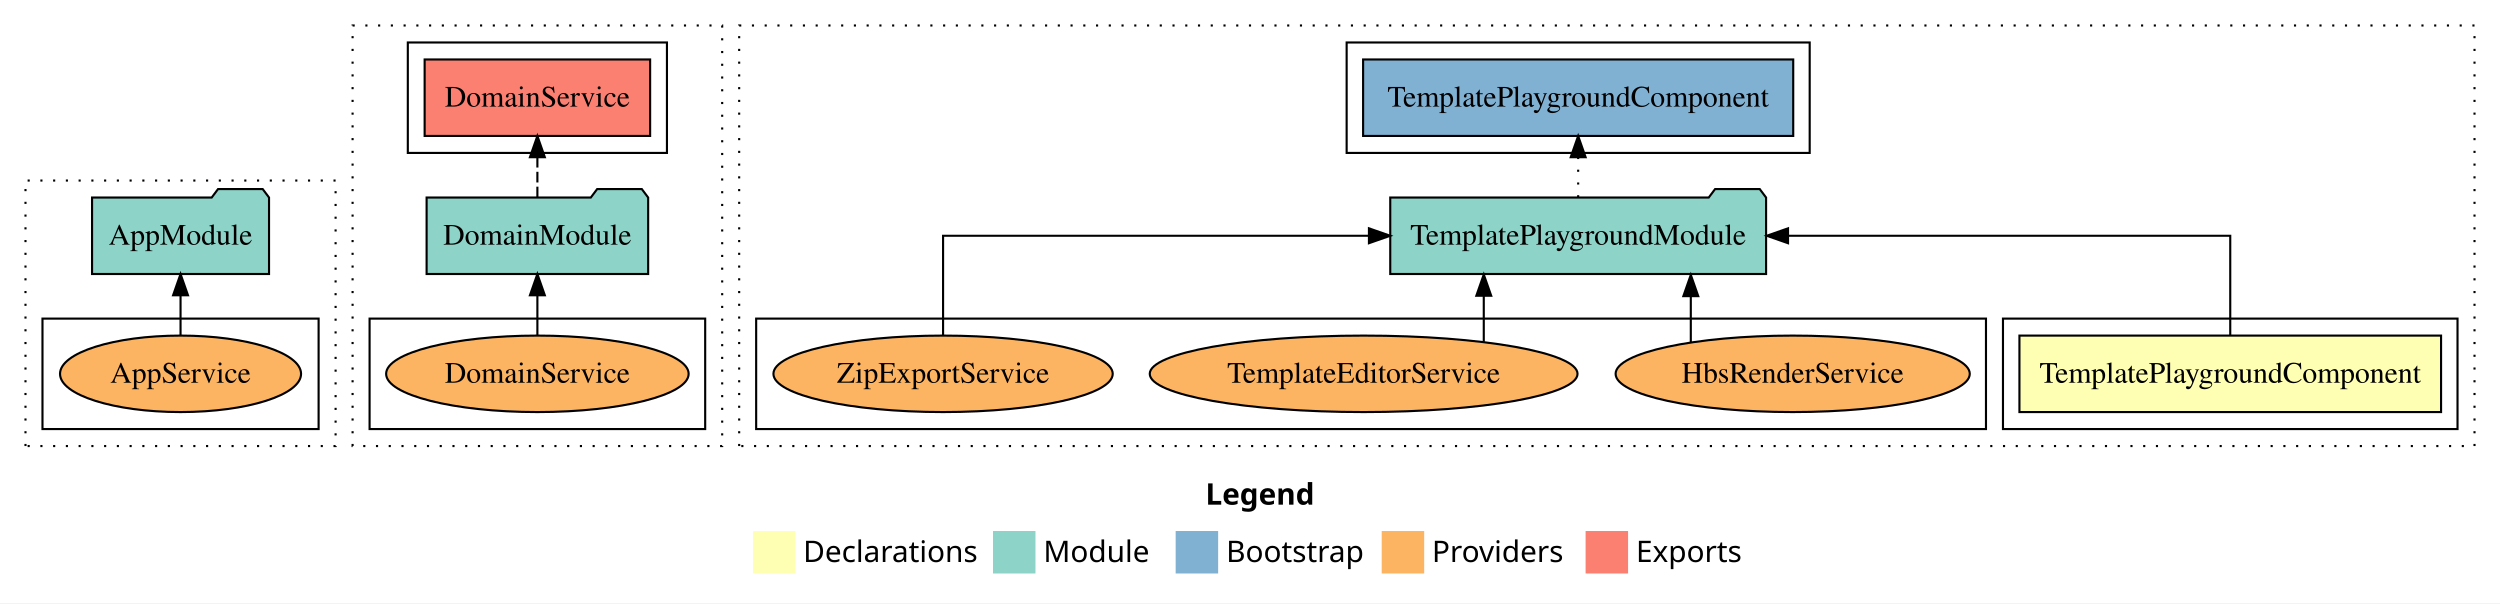
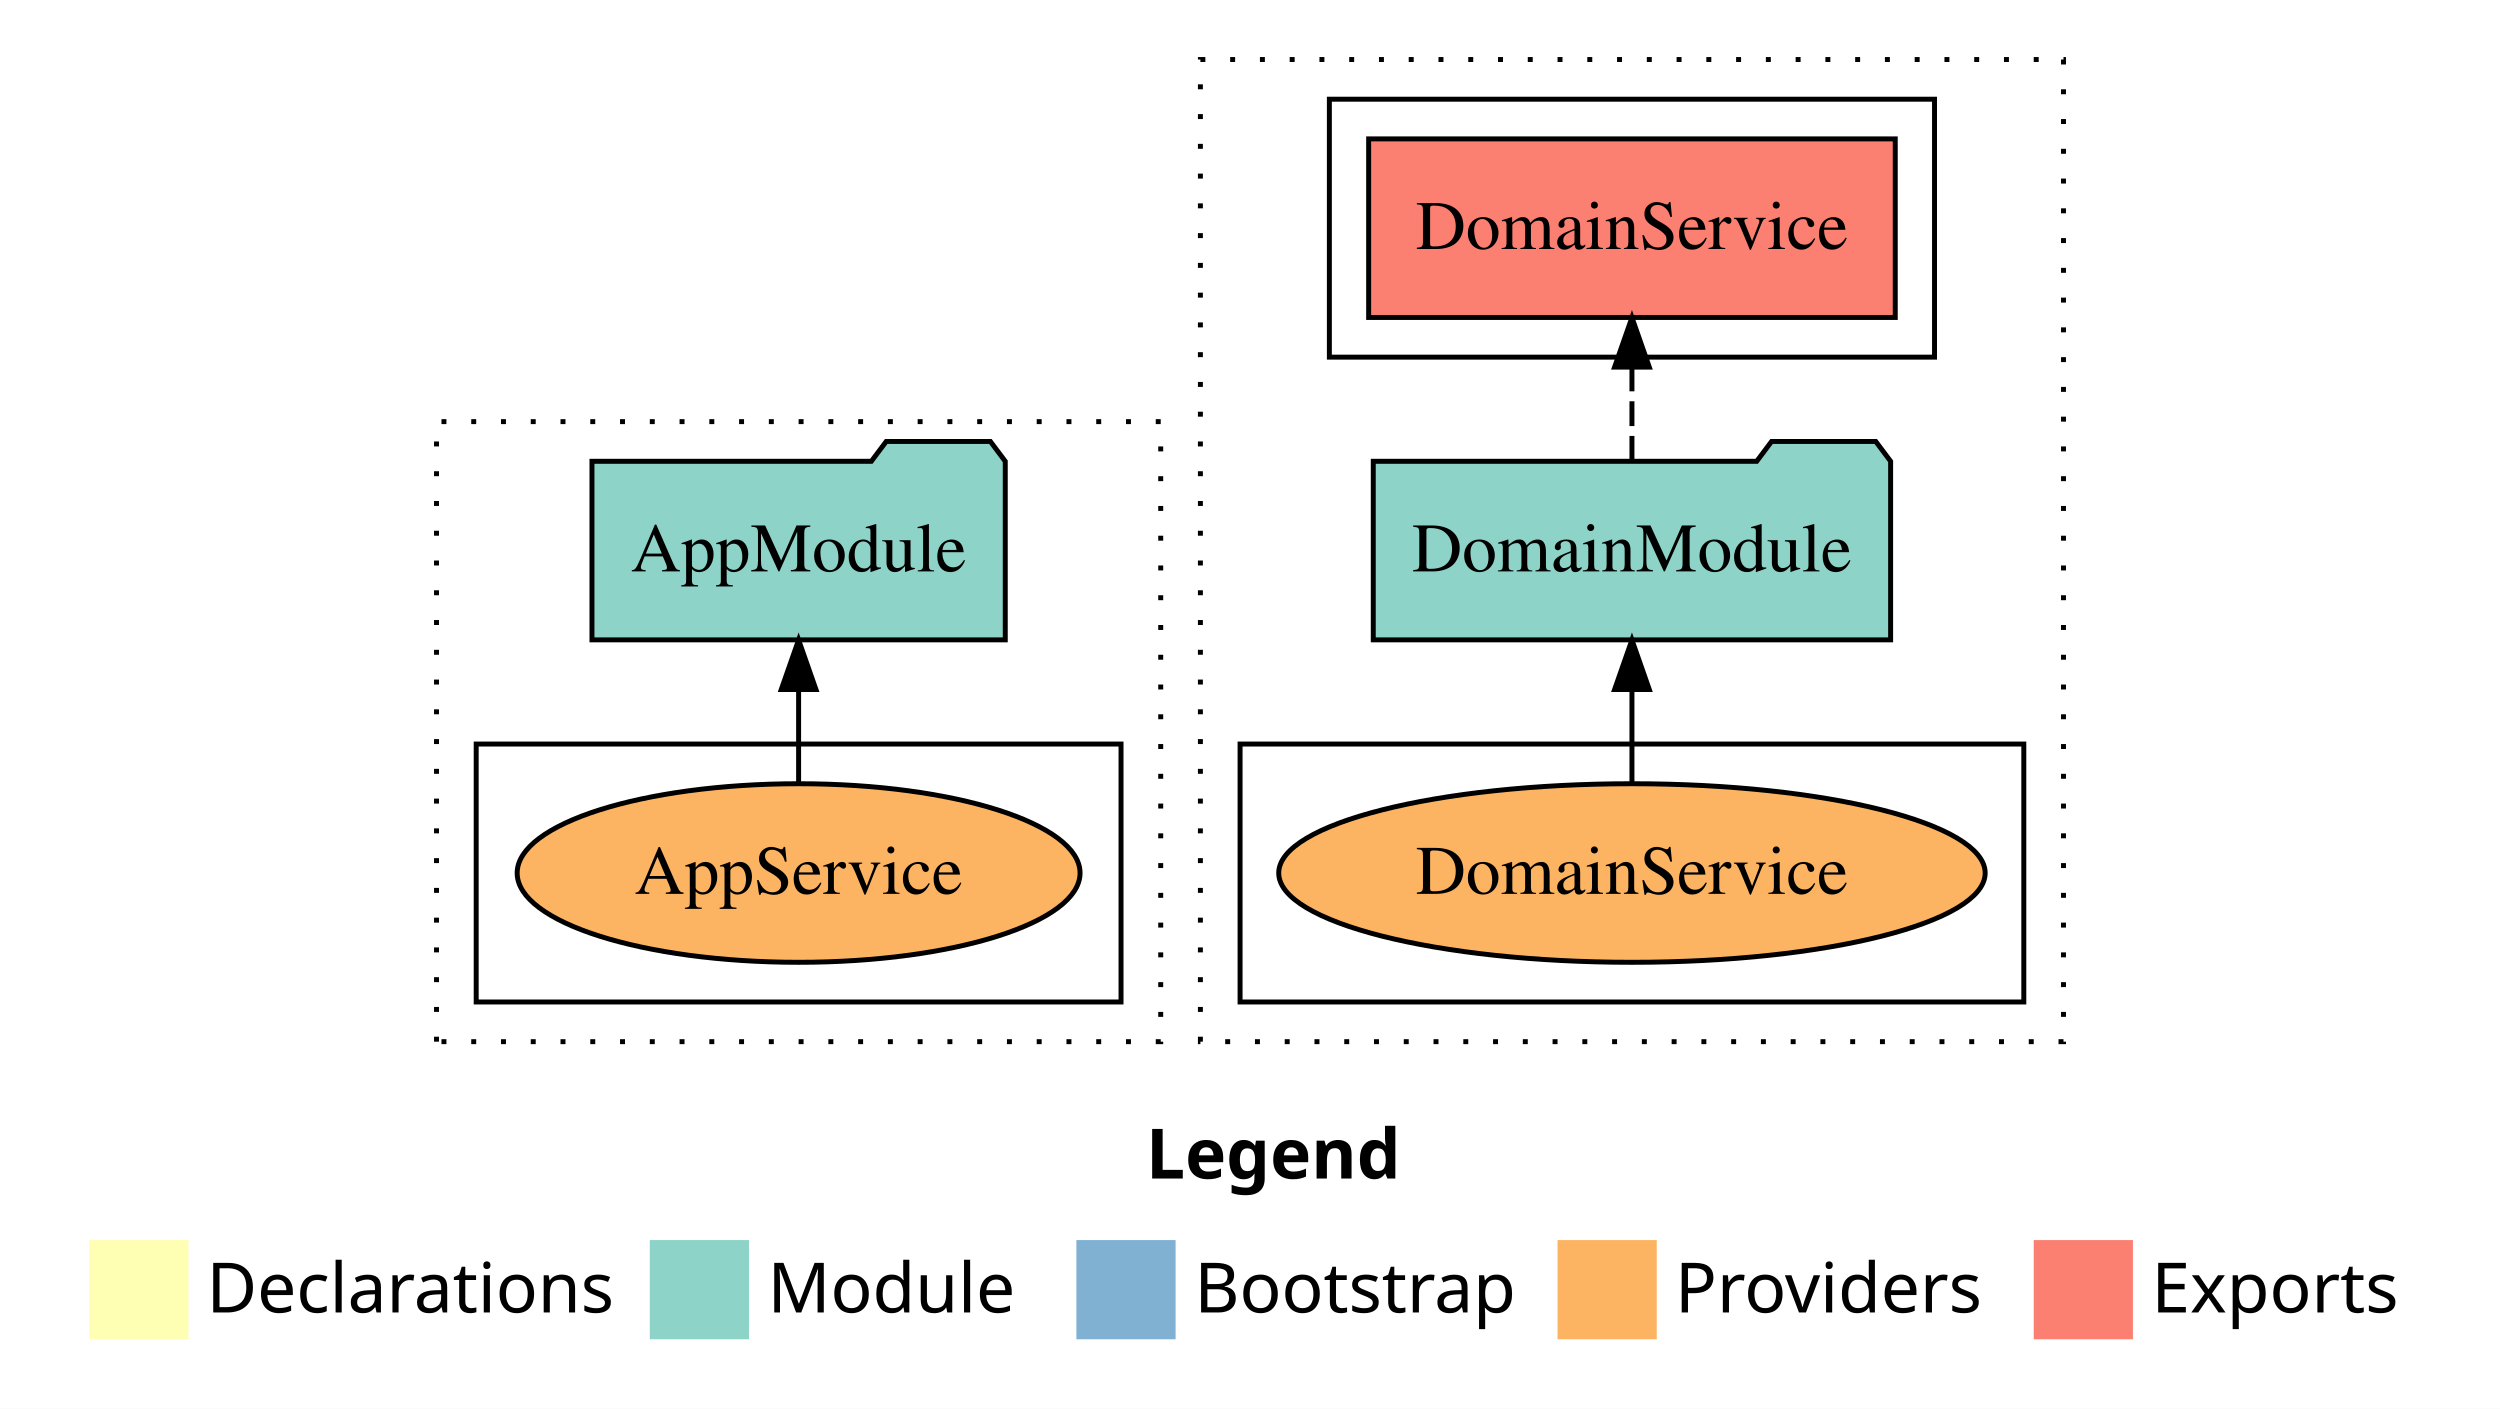
- <svg xmlns="http://www.w3.org/2000/svg" width="1177pt" height="284pt" viewBox="0.00 0.00 1177.00 284.00">
+ <svg xmlns="http://www.w3.org/2000/svg" width="504pt" height="284pt" viewBox="0.00 0.00 504.00 284.00">
  <g id="graph0" class="graph" transform="scale(1 1) rotate(0) translate(4 280)">
-     <polygon fill="white" stroke="transparent" points="-4,4 -4,-280 1173,-280 1173,4 -4,4" />
-     <text text-anchor="start" x="563.51" y="-42.4" font-family="Times-12" font-weight="bold" font-size="14.00">Legend</text>
-     <polygon fill="#ffffb3" stroke="transparent" points="350.5,-10 350.5,-30 370.5,-30 370.5,-10 350.5,-10" />
-     <text text-anchor="start" x="374.13" y="-15.4" font-family="Times-12" font-size="14.00">  Declarations</text>
-     <polygon fill="#8dd3c7" stroke="transparent" points="463.5,-10 463.5,-30 483.5,-30 483.5,-10 463.5,-10" />
-     <text text-anchor="start" x="487.23" y="-15.4" font-family="Times-12" font-size="14.00">  Module</text>
-     <polygon fill="#80b1d3" stroke="transparent" points="549.5,-10 549.5,-30 569.5,-30 569.5,-10 549.5,-10" />
-     <text text-anchor="start" x="573.28" y="-15.4" font-family="Times-12" font-size="14.00">  Bootstrap</text>
-     <polygon fill="#fdb462" stroke="transparent" points="646.5,-10 646.5,-30 666.5,-30 666.5,-10 646.5,-10" />
-     <text text-anchor="start" x="670.17" y="-15.4" font-family="Times-12" font-size="14.00">  Providers</text>
-     <polygon fill="#fb8072" stroke="transparent" points="742.5,-10 742.5,-30 762.5,-30 762.5,-10 742.5,-10" />
-     <text text-anchor="start" x="766.23" y="-15.4" font-family="Times-12" font-size="14.00">  Exports</text>
+     <polygon fill="white" stroke="transparent" points="-4,4 -4,-280 500,-280 500,4 -4,4" />
+     <text text-anchor="start" x="227.01" y="-42.4" font-family="Times-12" font-weight="bold" font-size="14.00">Legend</text>
+     <polygon fill="#ffffb3" stroke="transparent" points="14,-10 14,-30 34,-30 34,-10 14,-10" />
+     <text text-anchor="start" x="37.63" y="-15.4" font-family="Times-12" font-size="14.00">  Declarations</text>
+     <polygon fill="#8dd3c7" stroke="transparent" points="127,-10 127,-30 147,-30 147,-10 127,-10" />
+     <text text-anchor="start" x="150.73" y="-15.4" font-family="Times-12" font-size="14.00">  Module</text>
+     <polygon fill="#80b1d3" stroke="transparent" points="213,-10 213,-30 233,-30 233,-10 213,-10" />
+     <text text-anchor="start" x="236.78" y="-15.4" font-family="Times-12" font-size="14.00">  Bootstrap</text>
+     <polygon fill="#fdb462" stroke="transparent" points="310,-10 310,-30 330,-30 330,-10 310,-10" />
+     <text text-anchor="start" x="333.67" y="-15.4" font-family="Times-12" font-size="14.00">  Providers</text>
+     <polygon fill="#fb8072" stroke="transparent" points="406,-10 406,-30 426,-30 426,-10 406,-10" />
+     <text text-anchor="start" x="429.73" y="-15.4" font-family="Times-12" font-size="14.00">  Exports</text>
    <g id="clust1" class="cluster">
-       <polygon fill="none" stroke="black" stroke-dasharray="1,5" points="8,-70 8,-195 154,-195 154,-70 8,-70" />
+       <polygon fill="none" stroke="black" stroke-dasharray="1,5" points="84,-70 84,-195 230,-195 230,-70 84,-70" />
    </g>
    <g id="clust6" class="cluster">
-       <polygon fill="none" stroke="black" points="16,-78 16,-130 146,-130 146,-78 16,-78" />
+       <polygon fill="none" stroke="black" points="92,-78 92,-130 222,-130 222,-78 92,-78" />
    </g>
    <g id="clust7" class="cluster">
-       <polygon fill="none" stroke="black" stroke-dasharray="1,5" points="162,-70 162,-268 336,-268 336,-70 162,-70" />
+       <polygon fill="none" stroke="black" stroke-dasharray="1,5" points="238,-70 238,-268 412,-268 412,-70 238,-70" />
    </g>
    <g id="clust10" class="cluster">
-       <polygon fill="none" stroke="black" points="188,-208 188,-260 310,-260 310,-208 188,-208" />
+       <polygon fill="none" stroke="black" points="264,-208 264,-260 386,-260 386,-208 264,-208" />
    </g>
    <g id="clust12" class="cluster">
-       <polygon fill="none" stroke="black" points="170,-78 170,-130 328,-130 328,-78 170,-78" />
-     </g>
-     <g id="clust13" class="cluster">
-       <polygon fill="none" stroke="black" stroke-dasharray="1,5" points="344,-70 344,-268 1161,-268 1161,-70 344,-70" />
-     </g>
-     <g id="clust14" class="cluster">
-       <polygon fill="none" stroke="black" points="939,-78 939,-130 1153,-130 1153,-78 939,-78" />
-     </g>
-     <g id="clust18" class="cluster">
-       <polygon fill="none" stroke="black" points="630,-208 630,-260 848,-260 848,-208 630,-208" />
-     </g>
-     <g id="clust19" class="cluster">
-       <polygon fill="none" stroke="black" points="352,-78 352,-130 931,-130 931,-78 352,-78" />
+       <polygon fill="none" stroke="black" points="246,-78 246,-130 404,-130 404,-78 246,-78" />
    </g>
    <g id="node1" class="node">
-       <ellipse fill="#fdb462" stroke="black" cx="81" cy="-104" rx="56.74" ry="18" />
-       <text text-anchor="middle" x="81" y="-99.8" font-family="Times,serif" font-size="14.00">AppService</text>
+       <ellipse fill="#fdb462" stroke="black" cx="157" cy="-104" rx="56.74" ry="18" />
+       <text text-anchor="middle" x="157" y="-99.8" font-family="Times,serif" font-size="14.00">AppService</text>
    </g>
    <g id="node2" class="node">
-       <polygon fill="#8dd3c7" stroke="black" points="122.66,-187 119.66,-191 98.66,-191 95.66,-187 39.34,-187 39.34,-151 122.66,-151 122.66,-187" />
-       <text text-anchor="middle" x="81" y="-164.8" font-family="Times,serif" font-size="14.00">AppModule</text>
+       <polygon fill="#8dd3c7" stroke="black" points="198.66,-187 195.66,-191 174.66,-191 171.66,-187 115.34,-187 115.34,-151 198.66,-151 198.66,-187" />
+       <text text-anchor="middle" x="157" y="-164.8" font-family="Times,serif" font-size="14.00">AppModule</text>
    </g>
    <g id="edge1" class="edge">
-       <path fill="none" stroke="black" d="M81,-122.11C81,-122.11 81,-140.99 81,-140.99" />
-       <polygon fill="black" stroke="black" points="77.5,-140.99 81,-150.99 84.5,-140.99 77.5,-140.99" />
+       <path fill="none" stroke="black" d="M157,-122.11C157,-122.11 157,-140.99 157,-140.99" />
+       <polygon fill="black" stroke="black" points="153.5,-140.99 157,-150.99 160.5,-140.99 153.5,-140.99" />
    </g>
    <g id="node3" class="node">
-       <polygon fill="#fb8072" stroke="black" points="302.08,-252 195.92,-252 195.92,-216 302.08,-216 302.08,-252" />
-       <text text-anchor="middle" x="249" y="-229.8" font-family="Times,serif" font-size="14.00">DomainService </text>
+       <polygon fill="#fb8072" stroke="black" points="378.08,-252 271.92,-252 271.92,-216 378.08,-216 378.08,-252" />
+       <text text-anchor="middle" x="325" y="-229.8" font-family="Times,serif" font-size="14.00">DomainService </text>
    </g>
    <g id="node4" class="node">
-       <polygon fill="#8dd3c7" stroke="black" points="301.15,-187 298.15,-191 277.15,-191 274.15,-187 196.85,-187 196.85,-151 301.15,-151 301.15,-187" />
-       <text text-anchor="middle" x="249" y="-164.8" font-family="Times,serif" font-size="14.00">DomainModule</text>
+       <polygon fill="#8dd3c7" stroke="black" points="377.15,-187 374.15,-191 353.15,-191 350.15,-187 272.85,-187 272.85,-151 377.15,-151 377.15,-187" />
+       <text text-anchor="middle" x="325" y="-164.8" font-family="Times,serif" font-size="14.00">DomainModule</text>
    </g>
    <g id="edge2" class="edge">
-       <path fill="none" stroke="black" stroke-dasharray="5,2" d="M249,-187.11C249,-187.11 249,-205.99 249,-205.99" />
-       <polygon fill="black" stroke="black" points="245.5,-205.99 249,-215.99 252.5,-205.99 245.5,-205.99" />
+       <path fill="none" stroke="black" stroke-dasharray="5,2" d="M325,-187.11C325,-187.11 325,-205.99 325,-205.99" />
+       <polygon fill="black" stroke="black" points="321.5,-205.99 325,-215.99 328.5,-205.99 321.5,-205.99" />
    </g>
    <g id="node5" class="node">
-       <ellipse fill="#fdb462" stroke="black" cx="249" cy="-104" rx="71.21" ry="18" />
-       <text text-anchor="middle" x="249" y="-99.8" font-family="Times,serif" font-size="14.00">DomainService</text>
+       <ellipse fill="#fdb462" stroke="black" cx="325" cy="-104" rx="71.21" ry="18" />
+       <text text-anchor="middle" x="325" y="-99.8" font-family="Times,serif" font-size="14.00">DomainService</text>
    </g>
    <g id="edge3" class="edge">
-       <path fill="none" stroke="black" d="M249,-122.11C249,-122.11 249,-140.99 249,-140.99" />
-       <polygon fill="black" stroke="black" points="245.5,-140.99 249,-150.99 252.5,-140.99 245.5,-140.99" />
-     </g>
-     <g id="node6" class="node">
-       <polygon fill="#ffffb3" stroke="black" points="1145.25,-122 946.75,-122 946.75,-86 1145.25,-86 1145.25,-122" />
-       <text text-anchor="middle" x="1046" y="-99.8" font-family="Times,serif" font-size="14.00">TemplatePlaygroundComponent</text>
-     </g>
-     <g id="node7" class="node">
-       <polygon fill="#8dd3c7" stroke="black" points="827.47,-187 824.47,-191 803.47,-191 800.47,-187 650.53,-187 650.53,-151 827.47,-151 827.47,-187" />
-       <text text-anchor="middle" x="739" y="-164.8" font-family="Times,serif" font-size="14.00">TemplatePlaygroundModule</text>
-     </g>
-     <g id="edge4" class="edge">
-       <path fill="none" stroke="black" d="M1046,-122.11C1046,-141.34 1046,-169 1046,-169 1046,-169 837.8,-169 837.8,-169" />
-       <polygon fill="black" stroke="black" points="837.8,-165.5 827.8,-169 837.8,-172.5 837.8,-165.5" />
-     </g>
-     <g id="node8" class="node">
-       <polygon fill="#80b1d3" stroke="black" points="840.25,-252 637.75,-252 637.75,-216 840.25,-216 840.25,-252" />
-       <text text-anchor="middle" x="739" y="-229.8" font-family="Times,serif" font-size="14.00">TemplatePlaygroundComponent </text>
-     </g>
-     <g id="edge5" class="edge">
-       <path fill="none" stroke="black" stroke-dasharray="1,5" d="M739,-187.11C739,-187.11 739,-205.99 739,-205.99" />
-       <polygon fill="black" stroke="black" points="735.5,-205.99 739,-215.99 742.5,-205.99 735.5,-205.99" />
-     </g>
-     <g id="node9" class="node">
-       <ellipse fill="#fdb462" stroke="black" cx="840" cy="-104" rx="83.37" ry="18" />
-       <text text-anchor="middle" x="840" y="-99.8" font-family="Times,serif" font-size="14.00">HbsRenderService</text>
-     </g>
-     <g id="edge6" class="edge">
-       <path fill="none" stroke="black" d="M792.03,-118.75C792.03,-118.75 792.03,-140.59 792.03,-140.59" />
-       <polygon fill="black" stroke="black" points="788.53,-140.59 792.03,-150.59 795.53,-140.59 788.53,-140.59" />
-     </g>
-     <g id="node10" class="node">
-       <ellipse fill="#fdb462" stroke="black" cx="638" cy="-104" rx="100.7" ry="18" />
-       <text text-anchor="middle" x="638" y="-99.8" font-family="Times,serif" font-size="14.00">TemplateEditorService</text>
-     </g>
-     <g id="edge7" class="edge">
-       <path fill="none" stroke="black" d="M694.56,-119.08C694.56,-119.08 694.56,-140.76 694.56,-140.76" />
-       <polygon fill="black" stroke="black" points="691.06,-140.76 694.56,-150.76 698.06,-140.76 691.06,-140.76" />
-     </g>
-     <g id="node11" class="node">
-       <ellipse fill="#fdb462" stroke="black" cx="440" cy="-104" rx="79.87" ry="18" />
-       <text text-anchor="middle" x="440" y="-99.8" font-family="Times,serif" font-size="14.00">ZipExportService</text>
-     </g>
-     <g id="edge8" class="edge">
-       <path fill="none" stroke="black" d="M440,-122.11C440,-141.34 440,-169 440,-169 440,-169 640.5,-169 640.5,-169" />
-       <polygon fill="black" stroke="black" points="640.5,-172.5 650.5,-169 640.5,-165.5 640.5,-172.5" />
+       <path fill="none" stroke="black" d="M325,-122.11C325,-122.11 325,-140.99 325,-140.99" />
+       <polygon fill="black" stroke="black" points="321.5,-140.99 325,-150.99 328.5,-140.99 321.5,-140.99" />
    </g>
  </g>
</svg>
